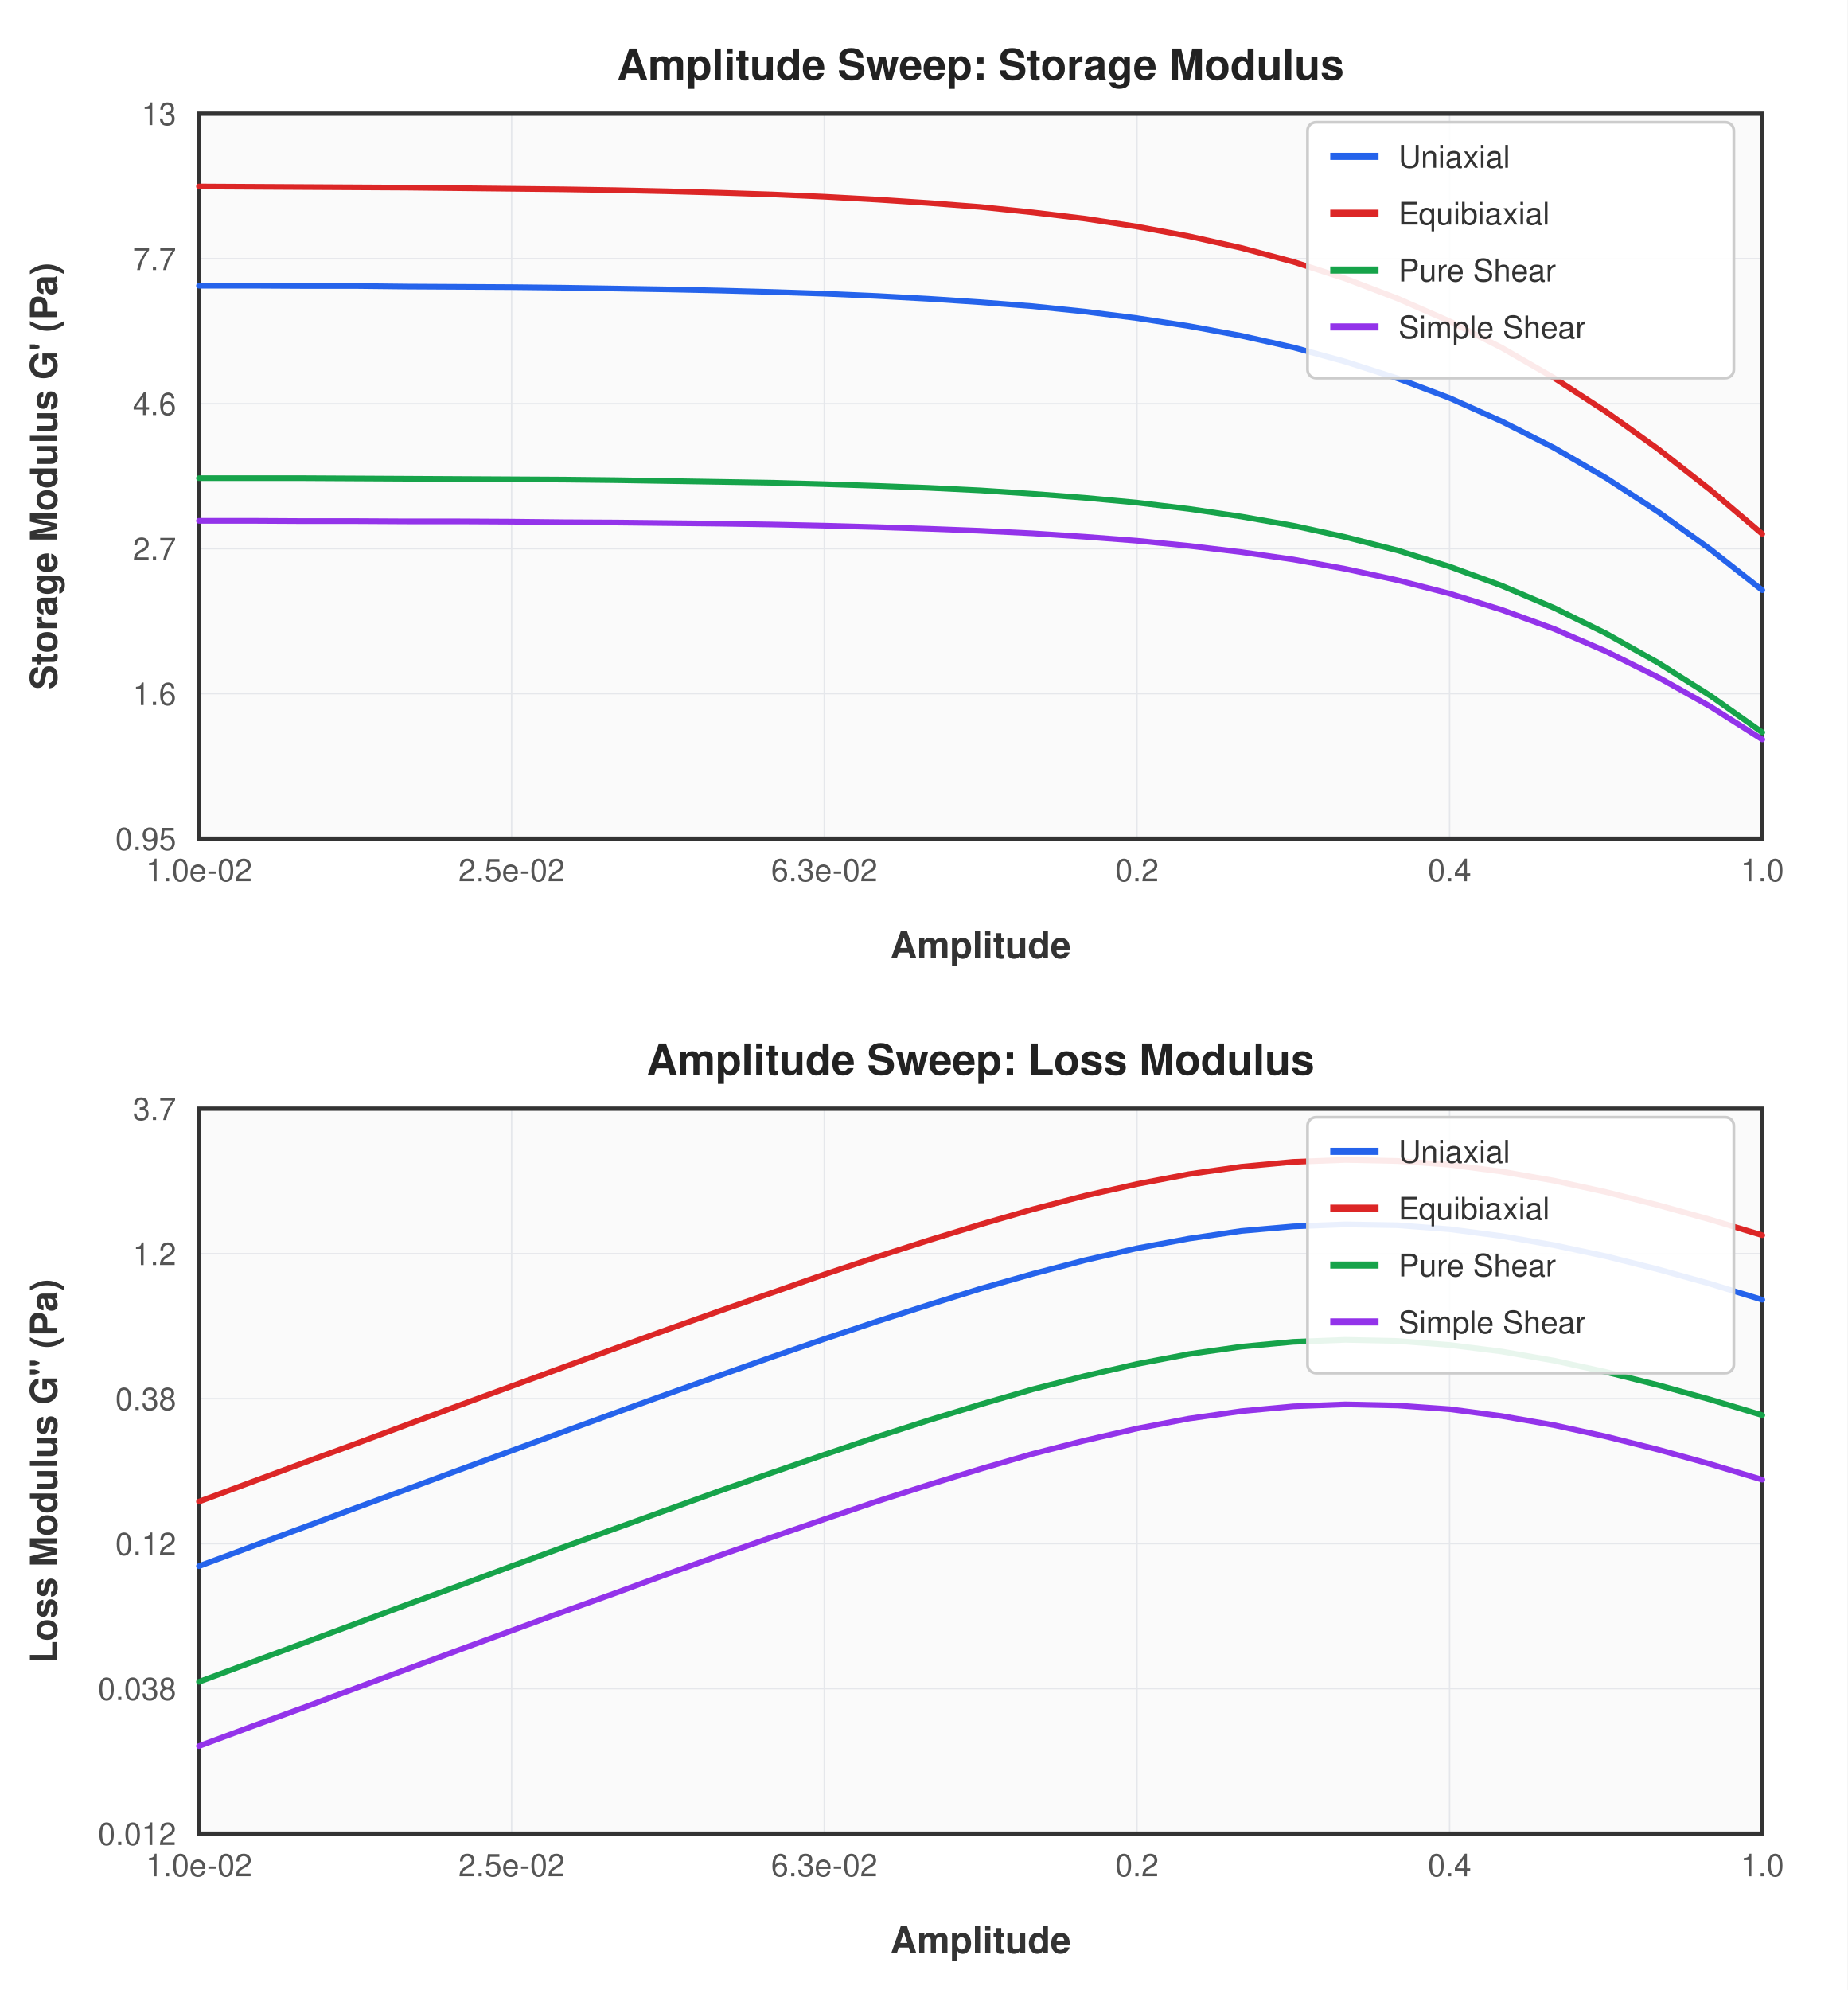
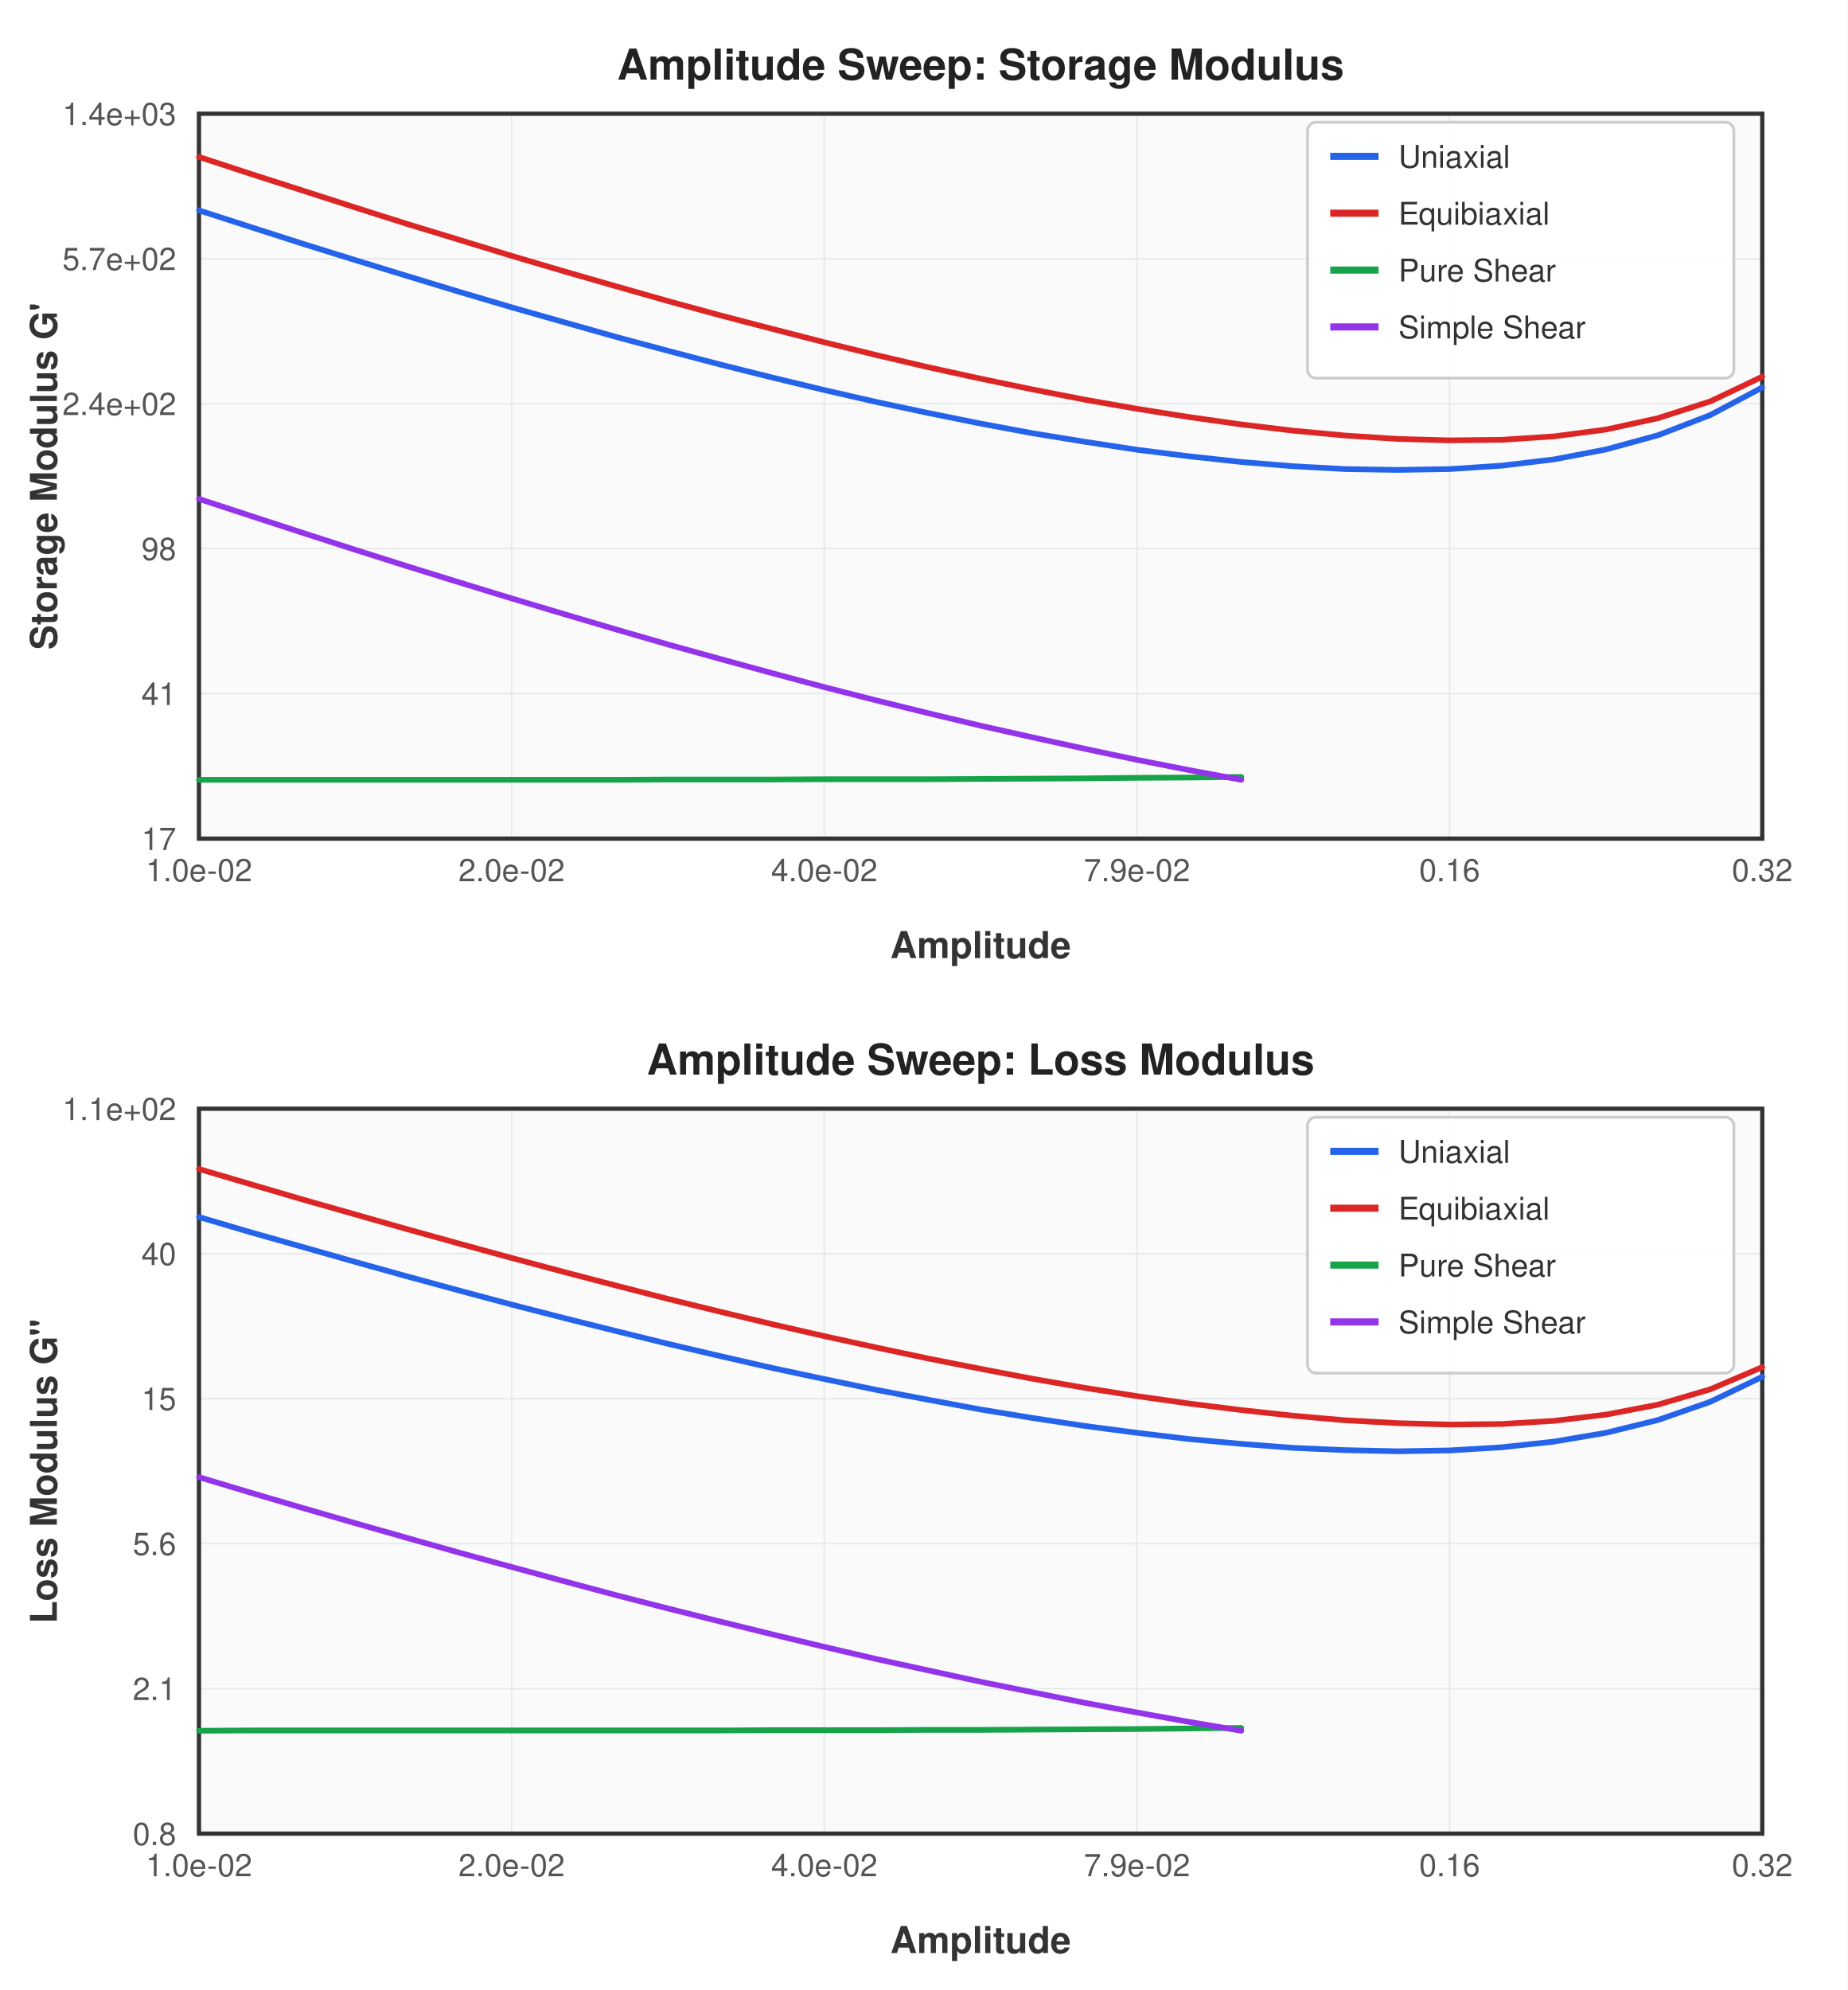
<svg xmlns="http://www.w3.org/2000/svg" viewBox="0 0 650 700" width="650" height="700">
  <rect width="650" height="700" fill="white" />
  <g transform="translate(0,0)">
    <rect x="70" y="40" width="550" height="255" fill="#fafafa" stroke="#ccc" stroke-width="1" />
    <line x1="70.0" y1="40" x2="70.0" y2="295" stroke="#e5e7eb" stroke-width="0.5" />
    <text x="70.0" y="310" text-anchor="middle" font-size="11" fill="#555" font-family="Helvetica,Arial,sans-serif">1.0e-02</text>
    <line x1="180.0" y1="40" x2="180.0" y2="295" stroke="#e5e7eb" stroke-width="0.5" />
-     <text x="180.0" y="310" text-anchor="middle" font-size="11" fill="#555" font-family="Helvetica,Arial,sans-serif">2.5e-02</text>
+     <text x="180.0" y="310" text-anchor="middle" font-size="11" fill="#555" font-family="Helvetica,Arial,sans-serif">2.0e-02</text>
    <line x1="290.0" y1="40" x2="290.0" y2="295" stroke="#e5e7eb" stroke-width="0.5" />
-     <text x="290.0" y="310" text-anchor="middle" font-size="11" fill="#555" font-family="Helvetica,Arial,sans-serif">6.3e-02</text>
+     <text x="290.0" y="310" text-anchor="middle" font-size="11" fill="#555" font-family="Helvetica,Arial,sans-serif">4.0e-02</text>
    <line x1="400.0" y1="40" x2="400.0" y2="295" stroke="#e5e7eb" stroke-width="0.5" />
-     <text x="400.0" y="310" text-anchor="middle" font-size="11" fill="#555" font-family="Helvetica,Arial,sans-serif">0.2</text>
+     <text x="400.0" y="310" text-anchor="middle" font-size="11" fill="#555" font-family="Helvetica,Arial,sans-serif">7.9e-02</text>
    <line x1="510.0" y1="40" x2="510.0" y2="295" stroke="#e5e7eb" stroke-width="0.5" />
-     <text x="510.0" y="310" text-anchor="middle" font-size="11" fill="#555" font-family="Helvetica,Arial,sans-serif">0.4</text>
+     <text x="510.0" y="310" text-anchor="middle" font-size="11" fill="#555" font-family="Helvetica,Arial,sans-serif">0.16</text>
    <line x1="620.0" y1="40" x2="620.0" y2="295" stroke="#e5e7eb" stroke-width="0.5" />
-     <text x="620.0" y="310" text-anchor="middle" font-size="11" fill="#555" font-family="Helvetica,Arial,sans-serif">1.0</text>
+     <text x="620.0" y="310" text-anchor="middle" font-size="11" fill="#555" font-family="Helvetica,Arial,sans-serif">0.32</text>
    <line x1="70" y1="295.0" x2="620" y2="295.0" stroke="#e5e7eb" stroke-width="0.5" />
-     <text x="62" y="299.0" text-anchor="end" font-size="11" fill="#555" font-family="Helvetica,Arial,sans-serif">0.95</text>
+     <text x="62" y="299.0" text-anchor="end" font-size="11" fill="#555" font-family="Helvetica,Arial,sans-serif">17</text>
    <line x1="70" y1="244.0" x2="620" y2="244.0" stroke="#e5e7eb" stroke-width="0.5" />
-     <text x="62" y="248.0" text-anchor="end" font-size="11" fill="#555" font-family="Helvetica,Arial,sans-serif">1.6</text>
+     <text x="62" y="248.0" text-anchor="end" font-size="11" fill="#555" font-family="Helvetica,Arial,sans-serif">41</text>
    <line x1="70" y1="193.0" x2="620" y2="193.0" stroke="#e5e7eb" stroke-width="0.5" />
-     <text x="62" y="197.0" text-anchor="end" font-size="11" fill="#555" font-family="Helvetica,Arial,sans-serif">2.7</text>
+     <text x="62" y="197.0" text-anchor="end" font-size="11" fill="#555" font-family="Helvetica,Arial,sans-serif">98</text>
    <line x1="70" y1="142.0" x2="620" y2="142.0" stroke="#e5e7eb" stroke-width="0.5" />
-     <text x="62" y="146.0" text-anchor="end" font-size="11" fill="#555" font-family="Helvetica,Arial,sans-serif">4.6</text>
+     <text x="62" y="146.0" text-anchor="end" font-size="11" fill="#555" font-family="Helvetica,Arial,sans-serif">2.4e+02</text>
    <line x1="70" y1="91.0" x2="620" y2="91.0" stroke="#e5e7eb" stroke-width="0.5" />
-     <text x="62" y="95.0" text-anchor="end" font-size="11" fill="#555" font-family="Helvetica,Arial,sans-serif">7.7</text>
+     <text x="62" y="95.0" text-anchor="end" font-size="11" fill="#555" font-family="Helvetica,Arial,sans-serif">5.7e+02</text>
    <line x1="70" y1="40.0" x2="620" y2="40.0" stroke="#e5e7eb" stroke-width="0.5" />
-     <text x="62" y="44.0" text-anchor="end" font-size="11" fill="#555" font-family="Helvetica,Arial,sans-serif">13</text>
+     <text x="62" y="44.0" text-anchor="end" font-size="11" fill="#555" font-family="Helvetica,Arial,sans-serif">1.4e+03</text>
    <rect x="70" y="40" width="550" height="255" fill="none" stroke="#333" stroke-width="1.5" />
    <text x="345.0" y="337" text-anchor="middle" font-size="13" font-weight="bold" fill="#333" font-family="Helvetica,Arial,sans-serif">Amplitude</text>
-     <text x="20" y="167.5" text-anchor="middle" font-size="13" font-weight="bold" fill="#333" font-family="Helvetica,Arial,sans-serif" transform="rotate(-90,20,167.5)">Storage Modulus G' (Pa)</text>
+     <text x="20" y="167.5" text-anchor="middle" font-size="13" font-weight="bold" fill="#333" font-family="Helvetica,Arial,sans-serif" transform="rotate(-90,20,167.5)">Storage Modulus G'</text>
    <text x="345.0" y="28" text-anchor="middle" font-size="15" font-weight="bold" fill="#222" font-family="Helvetica,Arial,sans-serif">Amplitude Sweep: Storage Modulus</text>
-     <polyline points="70.0,100.5 88.3,100.5 106.7,100.6 125.0,100.6 143.3,100.8 161.7,100.9 180.0,101.0 198.3,101.2 216.7,101.5 235.0,101.8 253.3,102.2 271.7,102.7 290.0,103.3 308.3,104.1 326.7,105.1 345.0,106.3 363.3,107.7 381.7,109.6 400.0,111.9 418.3,114.7 436.7,118.1 455.0,122.2 473.3,127.2 491.7,133.1 510.0,140.0 528.3,148.2 546.7,157.5 565.0,168.1 583.3,180.0 601.7,193.2 620.0,207.6" fill="none" stroke="#2563eb" stroke-width="2" stroke-linecap="round" stroke-linejoin="round" />
-     <polyline points="70.0,65.6 88.3,65.7 106.7,65.8 125.0,65.9 143.3,66.0 161.7,66.2 180.0,66.4 198.3,66.6 216.7,66.9 235.0,67.3 253.3,67.8 271.7,68.4 290.0,69.2 308.3,70.2 326.7,71.4 345.0,72.8 363.3,74.7 381.7,76.9 400.0,79.7 418.3,83.1 436.7,87.2 455.0,92.1 473.3,98.0 491.7,105.0 510.0,113.0 528.3,122.3 546.7,132.9 565.0,144.8 583.3,157.9 601.7,172.3 620.0,187.8" fill="none" stroke="#dc2626" stroke-width="2" stroke-linecap="round" stroke-linejoin="round" />
-     <polyline points="70.0,168.2 88.3,168.2 106.7,168.2 125.0,168.3 143.3,168.4 161.7,168.5 180.0,168.6 198.3,168.7 216.7,168.9 235.0,169.2 253.3,169.5 271.7,169.8 290.0,170.3 308.3,170.9 326.7,171.6 345.0,172.5 363.3,173.7 381.7,175.1 400.0,176.8 418.3,179.0 436.7,181.7 455.0,184.9 473.3,188.9 491.7,193.6 510.0,199.3 528.3,206.0 546.7,213.8 565.0,222.8 583.3,233.1 601.7,244.7 620.0,257.6" fill="none" stroke="#16a34a" stroke-width="2" stroke-linecap="round" stroke-linejoin="round" />
-     <polyline points="70.0,183.2 88.3,183.2 106.7,183.3 125.0,183.3 143.3,183.4 161.7,183.4 180.0,183.5 198.3,183.7 216.7,183.8 235.0,184.0 253.3,184.2 271.7,184.5 290.0,184.9 308.3,185.4 326.7,186.0 345.0,186.7 363.3,187.6 381.7,188.8 400.0,190.2 418.3,192.0 436.7,194.2 455.0,196.8 473.3,200.1 491.7,204.1 510.0,208.8 528.3,214.5 546.7,221.2 565.0,229.1 583.3,238.2 601.7,248.5 620.0,260.1" fill="none" stroke="#9333ea" stroke-width="2" stroke-linecap="round" stroke-linejoin="round" />
+     <polyline points="70.0,74.0 88.3,79.9 106.7,85.8 125.0,91.5 143.3,97.1 161.7,102.7 180.0,108.1 198.3,113.3 216.7,118.5 235.0,123.4 253.3,128.2 271.7,132.8 290.0,137.2 308.3,141.4 326.7,145.3 345.0,149.0 363.3,152.4 381.7,155.4 400.0,158.2 418.3,160.5 436.7,162.5 455.0,164.0 473.3,165.0 491.7,165.3 510.0,165.0 528.3,163.8 546.7,161.6 565.0,158.1 583.3,153.1 601.7,146.0 620.0,136.3" fill="none" stroke="#2563eb" stroke-width="2" stroke-linecap="round" stroke-linejoin="round" />
+     <polyline points="70.0,55.2 88.3,61.2 106.7,67.1 125.0,73.0 143.3,78.8 161.7,84.4 180.0,90.0 198.3,95.4 216.7,100.7 235.0,105.9 253.3,110.9 271.7,115.7 290.0,120.4 308.3,124.9 326.7,129.2 345.0,133.2 363.3,137.0 381.7,140.6 400.0,143.8 418.3,146.7 436.7,149.3 455.0,151.5 473.3,153.2 491.7,154.4 510.0,154.9 528.3,154.7 546.7,153.5 565.0,151.1 583.3,147.1 601.7,141.2 620.0,132.5" fill="none" stroke="#dc2626" stroke-width="2" stroke-linecap="round" stroke-linejoin="round" />
+     <polyline points="70.0,274.3 88.3,274.3 106.7,274.3 125.0,274.3 143.3,274.3 161.7,274.3 180.0,274.3 198.4,274.3 216.7,274.3 235.0,274.2 253.4,274.2 271.7,274.2 290.0,274.1 308.4,274.1 326.7,274.1 345.1,274.0 363.4,273.9 381.7,273.8 400.1,273.6 418.4,273.5 436.7,273.3" fill="none" stroke="#16a34a" stroke-width="2" stroke-linecap="round" stroke-linejoin="round" />
+     <polyline points="70.0,175.5 88.3,181.5 106.7,187.5 125.0,193.4 143.3,199.2 161.7,204.9 180.0,210.5 198.4,216.0 216.7,221.4 235.0,226.7 253.4,231.8 271.7,236.8 290.0,241.7 308.4,246.4 326.7,250.9 345.1,255.3 363.4,259.4 381.7,263.4 400.1,267.3 418.4,270.9 436.7,274.3" fill="none" stroke="#9333ea" stroke-width="2" stroke-linecap="round" stroke-linejoin="round" />
    <rect x="460" y="43" width="150" height="90" fill="white" fill-opacity="0.9" stroke="#ccc" rx="3" />
    <line x1="468" y1="55" x2="485" y2="55" stroke="#2563eb" stroke-width="2.5" />
    <text x="492" y="59" font-size="11" fill="#333" font-family="Helvetica,Arial,sans-serif">Uniaxial</text>
    <line x1="468" y1="75" x2="485" y2="75" stroke="#dc2626" stroke-width="2.5" />
    <text x="492" y="79" font-size="11" fill="#333" font-family="Helvetica,Arial,sans-serif">Equibiaxial</text>
    <line x1="468" y1="95" x2="485" y2="95" stroke="#16a34a" stroke-width="2.5" />
    <text x="492" y="99" font-size="11" fill="#333" font-family="Helvetica,Arial,sans-serif">Pure Shear</text>
    <line x1="468" y1="115" x2="485" y2="115" stroke="#9333ea" stroke-width="2.5" />
    <text x="492" y="119" font-size="11" fill="#333" font-family="Helvetica,Arial,sans-serif">Simple Shear</text>
  </g>
  <g transform="translate(0,350)">
    <rect x="70" y="40" width="550" height="255" fill="#fafafa" stroke="#ccc" stroke-width="1" />
    <line x1="70.0" y1="40" x2="70.0" y2="295" stroke="#e5e7eb" stroke-width="0.5" />
    <text x="70.0" y="310" text-anchor="middle" font-size="11" fill="#555" font-family="Helvetica,Arial,sans-serif">1.0e-02</text>
    <line x1="180.0" y1="40" x2="180.0" y2="295" stroke="#e5e7eb" stroke-width="0.5" />
-     <text x="180.0" y="310" text-anchor="middle" font-size="11" fill="#555" font-family="Helvetica,Arial,sans-serif">2.5e-02</text>
+     <text x="180.0" y="310" text-anchor="middle" font-size="11" fill="#555" font-family="Helvetica,Arial,sans-serif">2.0e-02</text>
    <line x1="290.0" y1="40" x2="290.0" y2="295" stroke="#e5e7eb" stroke-width="0.5" />
-     <text x="290.0" y="310" text-anchor="middle" font-size="11" fill="#555" font-family="Helvetica,Arial,sans-serif">6.3e-02</text>
+     <text x="290.0" y="310" text-anchor="middle" font-size="11" fill="#555" font-family="Helvetica,Arial,sans-serif">4.0e-02</text>
    <line x1="400.0" y1="40" x2="400.0" y2="295" stroke="#e5e7eb" stroke-width="0.5" />
-     <text x="400.0" y="310" text-anchor="middle" font-size="11" fill="#555" font-family="Helvetica,Arial,sans-serif">0.2</text>
+     <text x="400.0" y="310" text-anchor="middle" font-size="11" fill="#555" font-family="Helvetica,Arial,sans-serif">7.9e-02</text>
    <line x1="510.0" y1="40" x2="510.0" y2="295" stroke="#e5e7eb" stroke-width="0.5" />
-     <text x="510.0" y="310" text-anchor="middle" font-size="11" fill="#555" font-family="Helvetica,Arial,sans-serif">0.4</text>
+     <text x="510.0" y="310" text-anchor="middle" font-size="11" fill="#555" font-family="Helvetica,Arial,sans-serif">0.16</text>
    <line x1="620.0" y1="40" x2="620.0" y2="295" stroke="#e5e7eb" stroke-width="0.5" />
-     <text x="620.0" y="310" text-anchor="middle" font-size="11" fill="#555" font-family="Helvetica,Arial,sans-serif">1.0</text>
+     <text x="620.0" y="310" text-anchor="middle" font-size="11" fill="#555" font-family="Helvetica,Arial,sans-serif">0.32</text>
    <line x1="70" y1="295.0" x2="620" y2="295.0" stroke="#e5e7eb" stroke-width="0.5" />
-     <text x="62" y="299.0" text-anchor="end" font-size="11" fill="#555" font-family="Helvetica,Arial,sans-serif">0.012</text>
+     <text x="62" y="299.0" text-anchor="end" font-size="11" fill="#555" font-family="Helvetica,Arial,sans-serif">0.8</text>
    <line x1="70" y1="244.0" x2="620" y2="244.0" stroke="#e5e7eb" stroke-width="0.5" />
-     <text x="62" y="248.0" text-anchor="end" font-size="11" fill="#555" font-family="Helvetica,Arial,sans-serif">0.038</text>
+     <text x="62" y="248.0" text-anchor="end" font-size="11" fill="#555" font-family="Helvetica,Arial,sans-serif">2.1</text>
    <line x1="70" y1="193.0" x2="620" y2="193.0" stroke="#e5e7eb" stroke-width="0.5" />
-     <text x="62" y="197.0" text-anchor="end" font-size="11" fill="#555" font-family="Helvetica,Arial,sans-serif">0.12</text>
+     <text x="62" y="197.0" text-anchor="end" font-size="11" fill="#555" font-family="Helvetica,Arial,sans-serif">5.6</text>
    <line x1="70" y1="142.0" x2="620" y2="142.0" stroke="#e5e7eb" stroke-width="0.5" />
-     <text x="62" y="146.0" text-anchor="end" font-size="11" fill="#555" font-family="Helvetica,Arial,sans-serif">0.38</text>
+     <text x="62" y="146.0" text-anchor="end" font-size="11" fill="#555" font-family="Helvetica,Arial,sans-serif">15</text>
    <line x1="70" y1="91.0" x2="620" y2="91.0" stroke="#e5e7eb" stroke-width="0.5" />
-     <text x="62" y="95.0" text-anchor="end" font-size="11" fill="#555" font-family="Helvetica,Arial,sans-serif">1.2</text>
+     <text x="62" y="95.0" text-anchor="end" font-size="11" fill="#555" font-family="Helvetica,Arial,sans-serif">40</text>
    <line x1="70" y1="40.0" x2="620" y2="40.0" stroke="#e5e7eb" stroke-width="0.5" />
-     <text x="62" y="44.0" text-anchor="end" font-size="11" fill="#555" font-family="Helvetica,Arial,sans-serif">3.7</text>
+     <text x="62" y="44.0" text-anchor="end" font-size="11" fill="#555" font-family="Helvetica,Arial,sans-serif">1.1e+02</text>
    <rect x="70" y="40" width="550" height="255" fill="none" stroke="#333" stroke-width="1.5" />
    <text x="345.0" y="337" text-anchor="middle" font-size="13" font-weight="bold" fill="#333" font-family="Helvetica,Arial,sans-serif">Amplitude</text>
-     <text x="20" y="167.5" text-anchor="middle" font-size="13" font-weight="bold" fill="#333" font-family="Helvetica,Arial,sans-serif" transform="rotate(-90,20,167.5)">Loss Modulus G'' (Pa)</text>
+     <text x="20" y="167.5" text-anchor="middle" font-size="13" font-weight="bold" fill="#333" font-family="Helvetica,Arial,sans-serif" transform="rotate(-90,20,167.5)">Loss Modulus G''</text>
    <text x="345.0" y="28" text-anchor="middle" font-size="15" font-weight="bold" fill="#222" font-family="Helvetica,Arial,sans-serif">Amplitude Sweep: Loss Modulus</text>
-     <polyline points="70.0,200.9 88.3,194.1 106.7,187.3 125.0,180.5 143.3,173.8 161.7,167.0 180.0,160.3 198.3,153.6 216.7,146.9 235.0,140.3 253.3,133.8 271.7,127.3 290.0,121.0 308.3,114.9 326.7,109.0 345.0,103.3 363.3,98.1 381.7,93.3 400.0,89.1 418.3,85.7 436.7,83.0 455.0,81.4 473.3,80.7 491.7,81.0 510.0,82.4 528.3,84.8 546.7,88.0 565.0,91.9 583.3,96.5 601.7,101.6 620.0,107.2" fill="none" stroke="#2563eb" stroke-width="2" stroke-linecap="round" stroke-linejoin="round" />
-     <polyline points="70.0,178.2 88.3,171.4 106.7,164.6 125.0,157.9 143.3,151.1 161.7,144.3 180.0,137.6 198.3,130.9 216.7,124.2 235.0,117.6 253.3,111.1 271.7,104.7 290.0,98.3 308.3,92.2 326.7,86.3 345.0,80.7 363.3,75.4 381.7,70.6 400.0,66.5 418.3,63.0 436.7,60.4 455.0,58.7 473.3,58.0 491.7,58.4 510.0,59.7 528.3,62.1 546.7,65.3 565.0,69.3 583.3,73.9 601.7,79.0 620.0,84.5" fill="none" stroke="#dc2626" stroke-width="2" stroke-linecap="round" stroke-linejoin="round" />
-     <polyline points="70.0,241.6 88.3,234.8 106.7,228.0 125.0,221.2 143.3,214.4 161.7,207.7 180.0,200.9 198.3,194.2 216.7,187.6 235.0,181.0 253.3,174.4 271.7,168.0 290.0,161.7 308.3,155.5 326.7,149.6 345.0,144.0 363.3,138.7 381.7,134.0 400.0,129.8 418.3,126.3 436.7,123.7 455.0,122.0 473.3,121.3 491.7,121.7 510.0,123.1 528.3,125.4 546.7,128.6 565.0,132.6 583.3,137.2 601.7,142.3 620.0,147.8" fill="none" stroke="#16a34a" stroke-width="2" stroke-linecap="round" stroke-linejoin="round" />
-     <polyline points="70.0,264.2 88.3,257.4 106.7,250.7 125.0,243.9 143.3,237.1 161.7,230.3 180.0,223.6 198.3,216.9 216.7,210.3 235.0,203.6 253.3,197.1 271.7,190.7 290.0,184.4 308.3,178.2 326.7,172.3 345.0,166.7 363.3,161.4 381.7,156.7 400.0,152.5 418.3,149.0 436.7,146.4 455.0,144.7 473.3,144.0 491.7,144.4 510.0,145.7 528.3,148.1 546.7,151.3 565.0,155.3 583.3,159.9 601.7,165.0 620.0,170.5" fill="none" stroke="#9333ea" stroke-width="2" stroke-linecap="round" stroke-linejoin="round" />
+     <polyline points="70.0,78.1 88.3,83.5 106.7,88.7 125.0,93.9 143.3,99.0 161.7,104.0 180.0,108.9 198.3,113.6 216.7,118.2 235.0,122.7 253.3,127.0 271.7,131.2 290.0,135.1 308.3,138.9 326.7,142.4 345.0,145.8 363.3,148.8 381.7,151.6 400.0,154.0 418.3,156.2 436.7,157.9 455.0,159.3 473.3,160.1 491.7,160.5 510.0,160.2 528.3,159.1 546.7,157.1 565.0,154.0 583.3,149.5 601.7,143.1 620.0,134.3" fill="none" stroke="#2563eb" stroke-width="2" stroke-linecap="round" stroke-linejoin="round" />
+     <polyline points="70.0,61.2 88.3,66.6 106.7,72.0 125.0,77.2 143.3,82.4 161.7,87.5 180.0,92.5 198.3,97.4 216.7,102.2 235.0,106.9 253.3,111.4 271.7,115.8 290.0,120.0 308.3,124.0 326.7,127.9 345.0,131.5 363.3,135.0 381.7,138.2 400.0,141.1 418.3,143.7 436.7,146.0 455.0,148.0 473.3,149.6 491.7,150.6 510.0,151.1 528.3,150.9 546.7,149.8 565.0,147.6 583.3,144.1 601.7,138.7 620.0,130.9" fill="none" stroke="#dc2626" stroke-width="2" stroke-linecap="round" stroke-linejoin="round" />
+     <polyline points="70.0,258.8 88.3,258.7 106.7,258.7 125.0,258.7 143.3,258.7 161.7,258.7 180.0,258.7 198.4,258.7 216.7,258.7 235.0,258.7 253.4,258.7 271.7,258.6 290.0,258.6 308.4,258.6 326.7,258.5 345.1,258.5 363.4,258.4 381.7,258.3 400.1,258.2 418.4,258.0 436.7,257.8" fill="none" stroke="#16a34a" stroke-width="2" stroke-linecap="round" stroke-linejoin="round" />
+     <polyline points="70.0,169.6 88.3,175.1 106.7,180.5 125.0,185.8 143.3,191.0 161.7,196.2 180.0,201.2 198.4,206.2 216.7,211.1 235.0,215.8 253.4,220.4 271.7,224.9 290.0,229.3 308.4,233.6 326.7,237.6 345.1,241.6 363.4,245.3 381.7,249.0 400.1,252.4 418.4,255.7 436.7,258.8" fill="none" stroke="#9333ea" stroke-width="2" stroke-linecap="round" stroke-linejoin="round" />
    <rect x="460" y="43" width="150" height="90" fill="white" fill-opacity="0.9" stroke="#ccc" rx="3" />
    <line x1="468" y1="55" x2="485" y2="55" stroke="#2563eb" stroke-width="2.5" />
    <text x="492" y="59" font-size="11" fill="#333" font-family="Helvetica,Arial,sans-serif">Uniaxial</text>
    <line x1="468" y1="75" x2="485" y2="75" stroke="#dc2626" stroke-width="2.5" />
    <text x="492" y="79" font-size="11" fill="#333" font-family="Helvetica,Arial,sans-serif">Equibiaxial</text>
    <line x1="468" y1="95" x2="485" y2="95" stroke="#16a34a" stroke-width="2.5" />
    <text x="492" y="99" font-size="11" fill="#333" font-family="Helvetica,Arial,sans-serif">Pure Shear</text>
    <line x1="468" y1="115" x2="485" y2="115" stroke="#9333ea" stroke-width="2.5" />
    <text x="492" y="119" font-size="11" fill="#333" font-family="Helvetica,Arial,sans-serif">Simple Shear</text>
  </g>
</svg>
